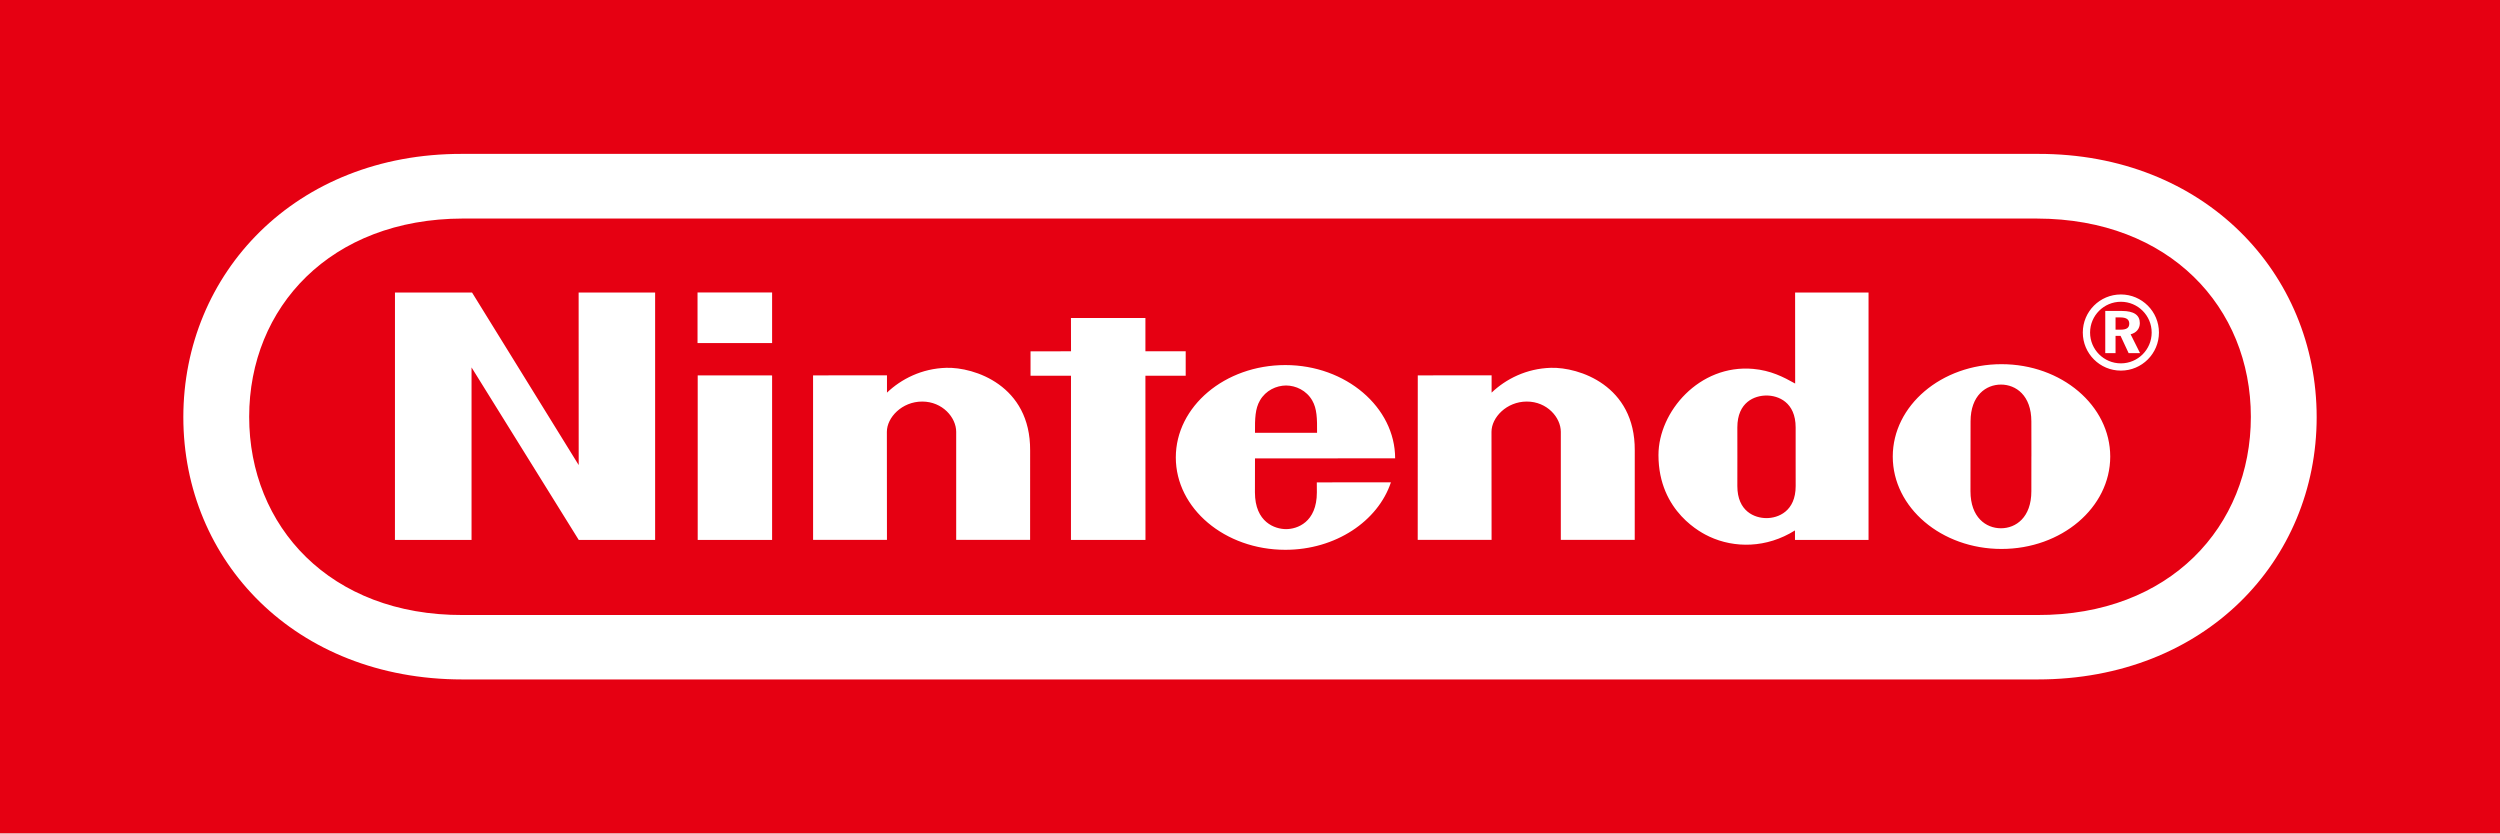
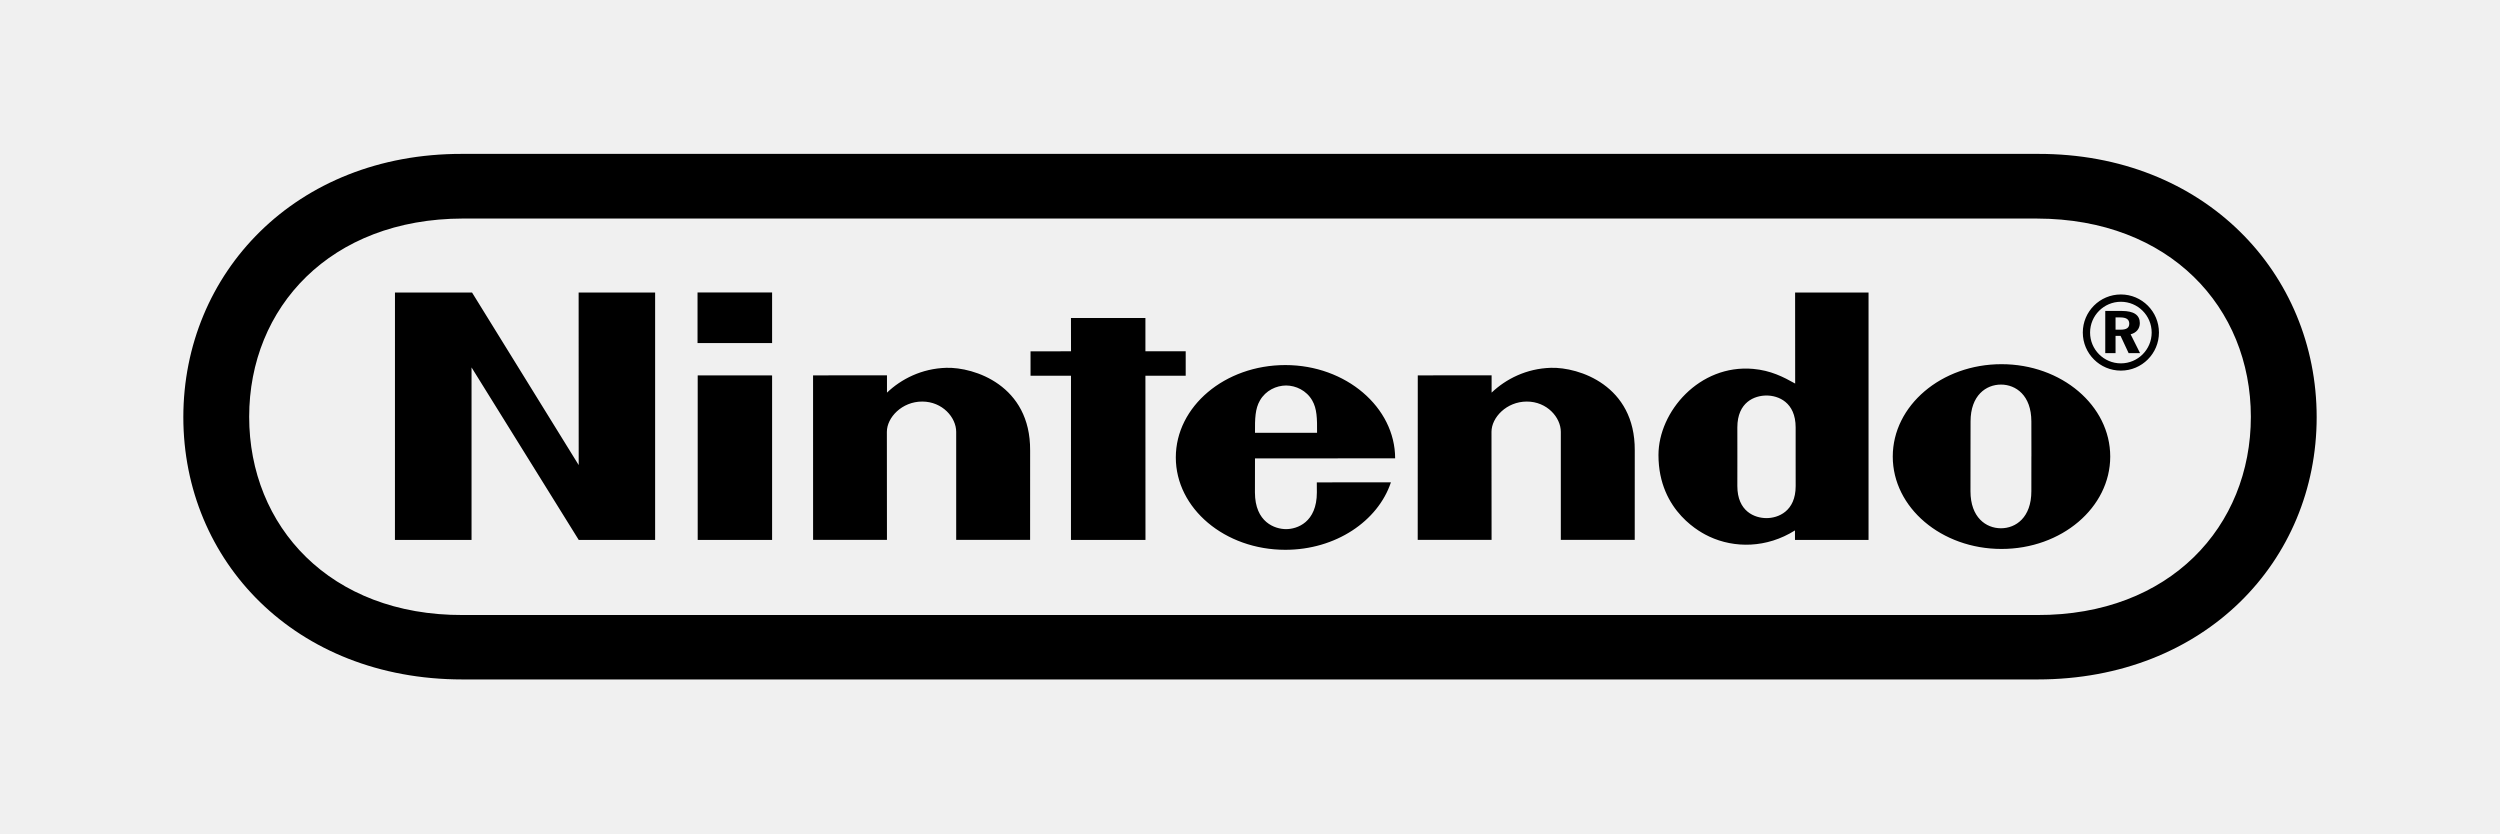
<svg xmlns="http://www.w3.org/2000/svg" id="svg8" version="1.1" viewBox="0 0 600 200" height="200" width="600">
  <defs id="defs2" />
  <g transform="translate(0,-626.5)" id="layer1">
-     <rect y="626.5" x="0" height="200" width="600" id="rect80" style="opacity:1;vector-effect:none;fill:#e60012;fill-opacity:1;fill-rule:nonzero;stroke:none;stroke-width:15;stroke-miterlimit:4;stroke-dasharray:none;paint-order:stroke markers fill" />
-     <path d="M 110.966,789.567 C 70.823,789.553 44,761.105 44,726.612 v 0 c 0,-34.493 26.884,-63.267 66.905,-63.179 h 378.19 c 40.021,-0.088 66.905,28.686 66.905,63.179 v 0 c 0,34.493 -26.823,62.941 -66.966,62.955 z m 0.122,-110.618 c -31.78,0.061 -51.287,21.302 -51.287,47.581 v 0 c 0,26.272 19.385,47.69 51.287,47.575 h 377.823 c 31.902,0.109 51.294,-21.302 51.294,-47.575 v 0 c 0,-26.272 -19.507,-47.513 -51.287,-47.575 z m 398.146,22.179 c 2.89,0 4.324,0.979 4.324,2.917 0,1.333 -0.83,2.339 -2.21,2.686 l 2.264,4.522 h -2.74 l -1.938,-4.148 h -1.203 v 4.148 h -2.468 v -10.124 z m -0.224,-3.957 c -5.045,0 -9.138,4.093 -9.138,9.138 0,5.045 4.093,9.138 9.138,9.138 5.045,0 9.138,-4.093 9.138,-9.138 0,-5.045 -4.093,-9.138 -9.138,-9.138 z m 7.391,9.145 c 0,4.08 -3.311,7.391 -7.391,7.391 -4.08,0 -7.391,-3.311 -7.391,-7.391 0,-4.08 3.311,-7.391 7.391,-7.391 4.08,0 7.391,3.304 7.391,7.391 z m -8.669,-0.694 h 1.203 c 1.407,0 2.087,-0.428 2.087,-1.435 0,-1.054 -0.728,-1.509 -2.21,-1.509 h -1.081 z M 301.197,730.365 c -0.027,-3.461 0.048,-5.773 1.183,-7.744 1.394,-2.434 3.957,-3.59 6.283,-3.604 h -0.007 c 2.325,0.014 4.889,1.169 6.283,3.604 1.135,1.979 1.183,4.29 1.156,7.751 z m 14.836,11.906 c 0,0 0.014,0.177 0.014,2.393 0,7.221 -4.753,8.825 -7.391,8.825 -2.638,0 -7.472,-1.605 -7.472,-8.825 0,-2.162 0.014,-8.152 0.014,-8.152 0,0 33.636,0.014 33.636,-0.007 0,-12.246 -11.824,-22.39 -26.347,-22.39 -14.523,0 -26.293,9.927 -26.293,22.172 0,12.246 11.77,22.166 26.293,22.166 12.048,0 22.227,-6.874 25.334,-16.196 z m 56.183,-27.496 c 6.677,-0.19 20.221,4.182 20.126,19.813 -0.014,2.774 -0.007,21.486 -0.007,21.486 h -17.739 c 0,0 0,-23.464 0,-25.932 0,-3.44 -3.291,-7.268 -8.159,-7.268 -4.861,0 -8.479,3.828 -8.479,7.268 0,1.686 0.02,25.932 0.02,25.932 h -17.726 l 0.014,-39.483 17.719,-0.014 c 0,0 -0.02,3.175 0,4.154 3.413,-3.257 8.336,-5.786 14.231,-5.956 z m -145.11,0 c 6.677,-0.19 20.221,4.182 20.126,19.813 -0.014,2.774 -0.007,21.486 -0.007,21.486 h -17.739 c 0,0 0,-23.464 0,-25.932 0,-3.44 -3.291,-7.268 -8.159,-7.268 -4.861,0 -8.479,3.828 -8.479,7.268 0,1.686 0.02,25.932 0.02,25.932 h -17.726 l -0.007,-39.483 17.739,-0.014 c 0,0 -0.02,3.175 0,4.154 3.413,-3.257 8.329,-5.786 14.231,-5.956 z m 203.72,-18.066 h 17.624 v 59.378 H 430.798 c 0,0 -0.007,-1.917 -0.007,-2.285 -6.833,4.29 -14.544,4.284 -20.547,1.482 -1.611,-0.748 -12.212,-5.834 -12.212,-19.575 0,-10.423 9.832,-21.805 22.703,-20.677 4.236,0.374 7.248,1.917 10.104,3.522 -0.014,-9.138 -0.014,-21.846 -0.014,-21.846 z m 0.129,39.436 c 0,0 0,-4.95 0,-7.058 0,-6.106 -4.216,-7.663 -6.99,-7.663 -2.842,0 -7.003,1.557 -7.003,7.663 0,2.026 0.007,7.037 0.007,7.037 0,0 -0.007,4.923 -0.007,7.024 0,6.099 4.161,7.697 6.996,7.697 2.781,0 7.003,-1.598 7.003,-7.697 0,-2.536 -0.007,-7.003 -0.007,-7.003 z m 56.577,-0.116 c 0,0 -0.007,5.97 -0.007,8.363 0,6.296 -3.719,8.893 -7.296,8.893 -3.583,0 -7.316,-2.597 -7.316,-8.893 0,-2.393 0.007,-8.513 0.007,-8.513 0,0 0.014,-5.841 0.014,-8.234 0,-6.269 3.74,-8.846 7.296,-8.846 3.563,0 7.296,2.577 7.296,8.846 0,2.393 -0.007,6.82 0.014,8.404 z m -7.173,-22.125 c -14.414,0 -26.096,9.927 -26.096,22.172 0,12.246 11.688,22.172 26.096,22.172 14.414,0 26.096,-9.927 26.096,-22.172 0,-12.246 -11.681,-22.172 -26.096,-22.172 z m -312.951,-5.072 v -12.137 h 17.896 v 12.137 z m 0.041,47.255 v -39.49 l 17.855,0.007 v 39.483 z m 89.581,0 0.007,-39.409 h -9.709 v -5.861 l 9.716,-0.007 -0.014,-7.996 h 17.869 v 7.989 h 9.669 v 5.875 h -9.669 l 0.014,39.409 z m -162.245,0 0.007,-59.378 h 18.501 l 25.593,41.408 -0.014,-41.408 h 18.358 v 59.378 h -18.331 l -25.729,-41.408 v 41.408 z" style="fill:#ffffff;stroke-width:1" id="path29" />
+     <rect y="626.5" x="0" height="200" width="600" id="rect80" style="opacity:1;vector-effect:none;fill:#0000;fill-opacity:1;fill-rule:nonzero;stroke:none;stroke-width:15;stroke-miterlimit:4;stroke-dasharray:none;paint-order:stroke markers fill" />
+     <path d="M 110.966,789.567 C 70.823,789.553 44,761.105 44,726.612 v 0 c 0,-34.493 26.884,-63.267 66.905,-63.179 h 378.19 c 40.021,-0.088 66.905,28.686 66.905,63.179 v 0 c 0,34.493 -26.823,62.941 -66.966,62.955 z m 0.122,-110.618 c -31.78,0.061 -51.287,21.302 -51.287,47.581 v 0 c 0,26.272 19.385,47.69 51.287,47.575 h 377.823 c 31.902,0.109 51.294,-21.302 51.294,-47.575 v 0 c 0,-26.272 -19.507,-47.513 -51.287,-47.575 z m 398.146,22.179 c 2.89,0 4.324,0.979 4.324,2.917 0,1.333 -0.83,2.339 -2.21,2.686 l 2.264,4.522 h -2.74 l -1.938,-4.148 h -1.203 v 4.148 h -2.468 v -10.124 z m -0.224,-3.957 c -5.045,0 -9.138,4.093 -9.138,9.138 0,5.045 4.093,9.138 9.138,9.138 5.045,0 9.138,-4.093 9.138,-9.138 0,-5.045 -4.093,-9.138 -9.138,-9.138 z m 7.391,9.145 c 0,4.08 -3.311,7.391 -7.391,7.391 -4.08,0 -7.391,-3.311 -7.391,-7.391 0,-4.08 3.311,-7.391 7.391,-7.391 4.08,0 7.391,3.304 7.391,7.391 z m -8.669,-0.694 h 1.203 c 1.407,0 2.087,-0.428 2.087,-1.435 0,-1.054 -0.728,-1.509 -2.21,-1.509 h -1.081 z M 301.197,730.365 c -0.027,-3.461 0.048,-5.773 1.183,-7.744 1.394,-2.434 3.957,-3.59 6.283,-3.604 h -0.007 c 2.325,0.014 4.889,1.169 6.283,3.604 1.135,1.979 1.183,4.29 1.156,7.751 z m 14.836,11.906 c 0,0 0.014,0.177 0.014,2.393 0,7.221 -4.753,8.825 -7.391,8.825 -2.638,0 -7.472,-1.605 -7.472,-8.825 0,-2.162 0.014,-8.152 0.014,-8.152 0,0 33.636,0.014 33.636,-0.007 0,-12.246 -11.824,-22.39 -26.347,-22.39 -14.523,0 -26.293,9.927 -26.293,22.172 0,12.246 11.77,22.166 26.293,22.166 12.048,0 22.227,-6.874 25.334,-16.196 z m 56.183,-27.496 c 6.677,-0.19 20.221,4.182 20.126,19.813 -0.014,2.774 -0.007,21.486 -0.007,21.486 h -17.739 c 0,0 0,-23.464 0,-25.932 0,-3.44 -3.291,-7.268 -8.159,-7.268 -4.861,0 -8.479,3.828 -8.479,7.268 0,1.686 0.02,25.932 0.02,25.932 h -17.726 l 0.014,-39.483 17.719,-0.014 c 0,0 -0.02,3.175 0,4.154 3.413,-3.257 8.336,-5.786 14.231,-5.956 z m -145.11,0 c 6.677,-0.19 20.221,4.182 20.126,19.813 -0.014,2.774 -0.007,21.486 -0.007,21.486 h -17.739 c 0,0 0,-23.464 0,-25.932 0,-3.44 -3.291,-7.268 -8.159,-7.268 -4.861,0 -8.479,3.828 -8.479,7.268 0,1.686 0.02,25.932 0.02,25.932 h -17.726 l -0.007,-39.483 17.739,-0.014 c 0,0 -0.02,3.175 0,4.154 3.413,-3.257 8.329,-5.786 14.231,-5.956 z m 203.72,-18.066 h 17.624 v 59.378 H 430.798 c 0,0 -0.007,-1.917 -0.007,-2.285 -6.833,4.29 -14.544,4.284 -20.547,1.482 -1.611,-0.748 -12.212,-5.834 -12.212,-19.575 0,-10.423 9.832,-21.805 22.703,-20.677 4.236,0.374 7.248,1.917 10.104,3.522 -0.014,-9.138 -0.014,-21.846 -0.014,-21.846 z m 0.129,39.436 c 0,0 0,-4.95 0,-7.058 0,-6.106 -4.216,-7.663 -6.99,-7.663 -2.842,0 -7.003,1.557 -7.003,7.663 0,2.026 0.007,7.037 0.007,7.037 0,0 -0.007,4.923 -0.007,7.024 0,6.099 4.161,7.697 6.996,7.697 2.781,0 7.003,-1.598 7.003,-7.697 0,-2.536 -0.007,-7.003 -0.007,-7.003 z m 56.577,-0.116 c 0,0 -0.007,5.97 -0.007,8.363 0,6.296 -3.719,8.893 -7.296,8.893 -3.583,0 -7.316,-2.597 -7.316,-8.893 0,-2.393 0.007,-8.513 0.007,-8.513 0,0 0.014,-5.841 0.014,-8.234 0,-6.269 3.74,-8.846 7.296,-8.846 3.563,0 7.296,2.577 7.296,8.846 0,2.393 -0.007,6.82 0.014,8.404 z m -7.173,-22.125 c -14.414,0 -26.096,9.927 -26.096,22.172 0,12.246 11.688,22.172 26.096,22.172 14.414,0 26.096,-9.927 26.096,-22.172 0,-12.246 -11.681,-22.172 -26.096,-22.172 z m -312.951,-5.072 v -12.137 h 17.896 v 12.137 z m 0.041,47.255 v -39.49 l 17.855,0.007 v 39.483 z m 89.581,0 0.007,-39.409 h -9.709 v -5.861 l 9.716,-0.007 -0.014,-7.996 h 17.869 v 7.989 h 9.669 v 5.875 h -9.669 l 0.014,39.409 z m -162.245,0 0.007,-59.378 h 18.501 l 25.593,41.408 -0.014,-41.408 h 18.358 v 59.378 h -18.331 l -25.729,-41.408 v 41.408 z" style="fill:#000;stroke-width:1" id="path29" />
  </g>
-   <style type="text/css" id="style7">.logo{fill:#939598}</style>
+   <style type="text/css" id="style7">.logo{fill:#000}</style>
</svg>
